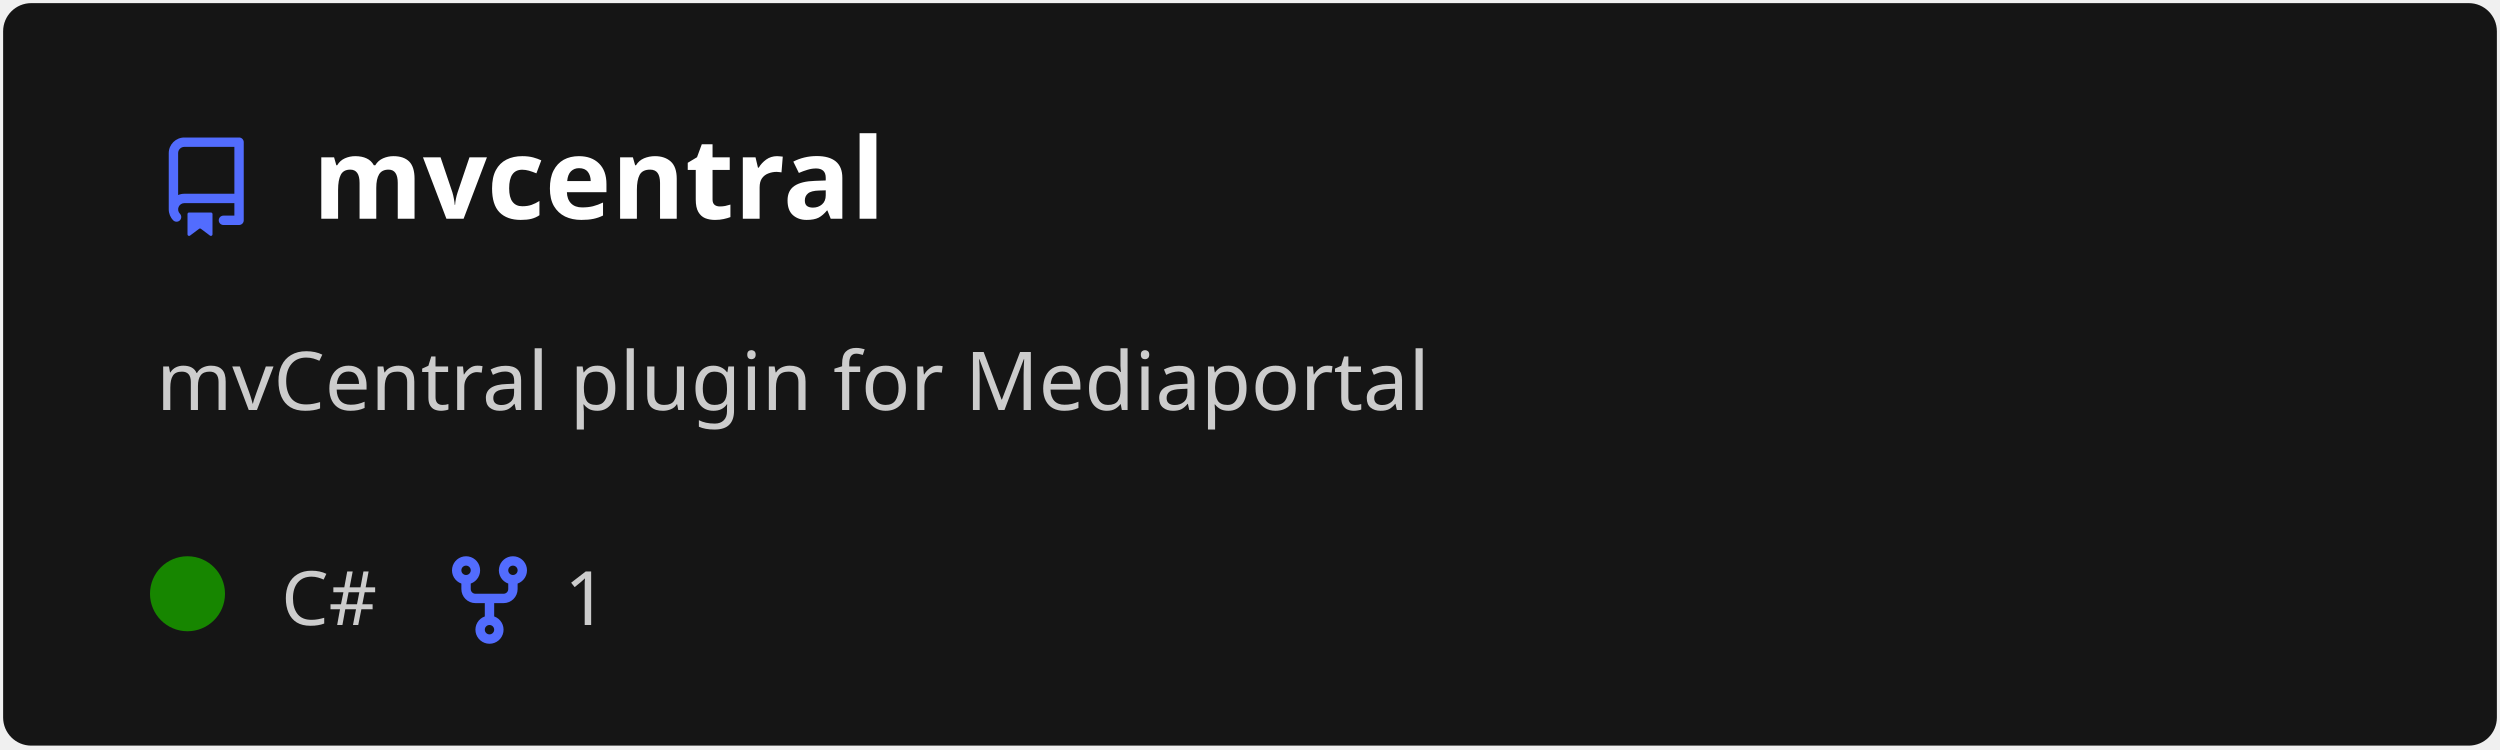
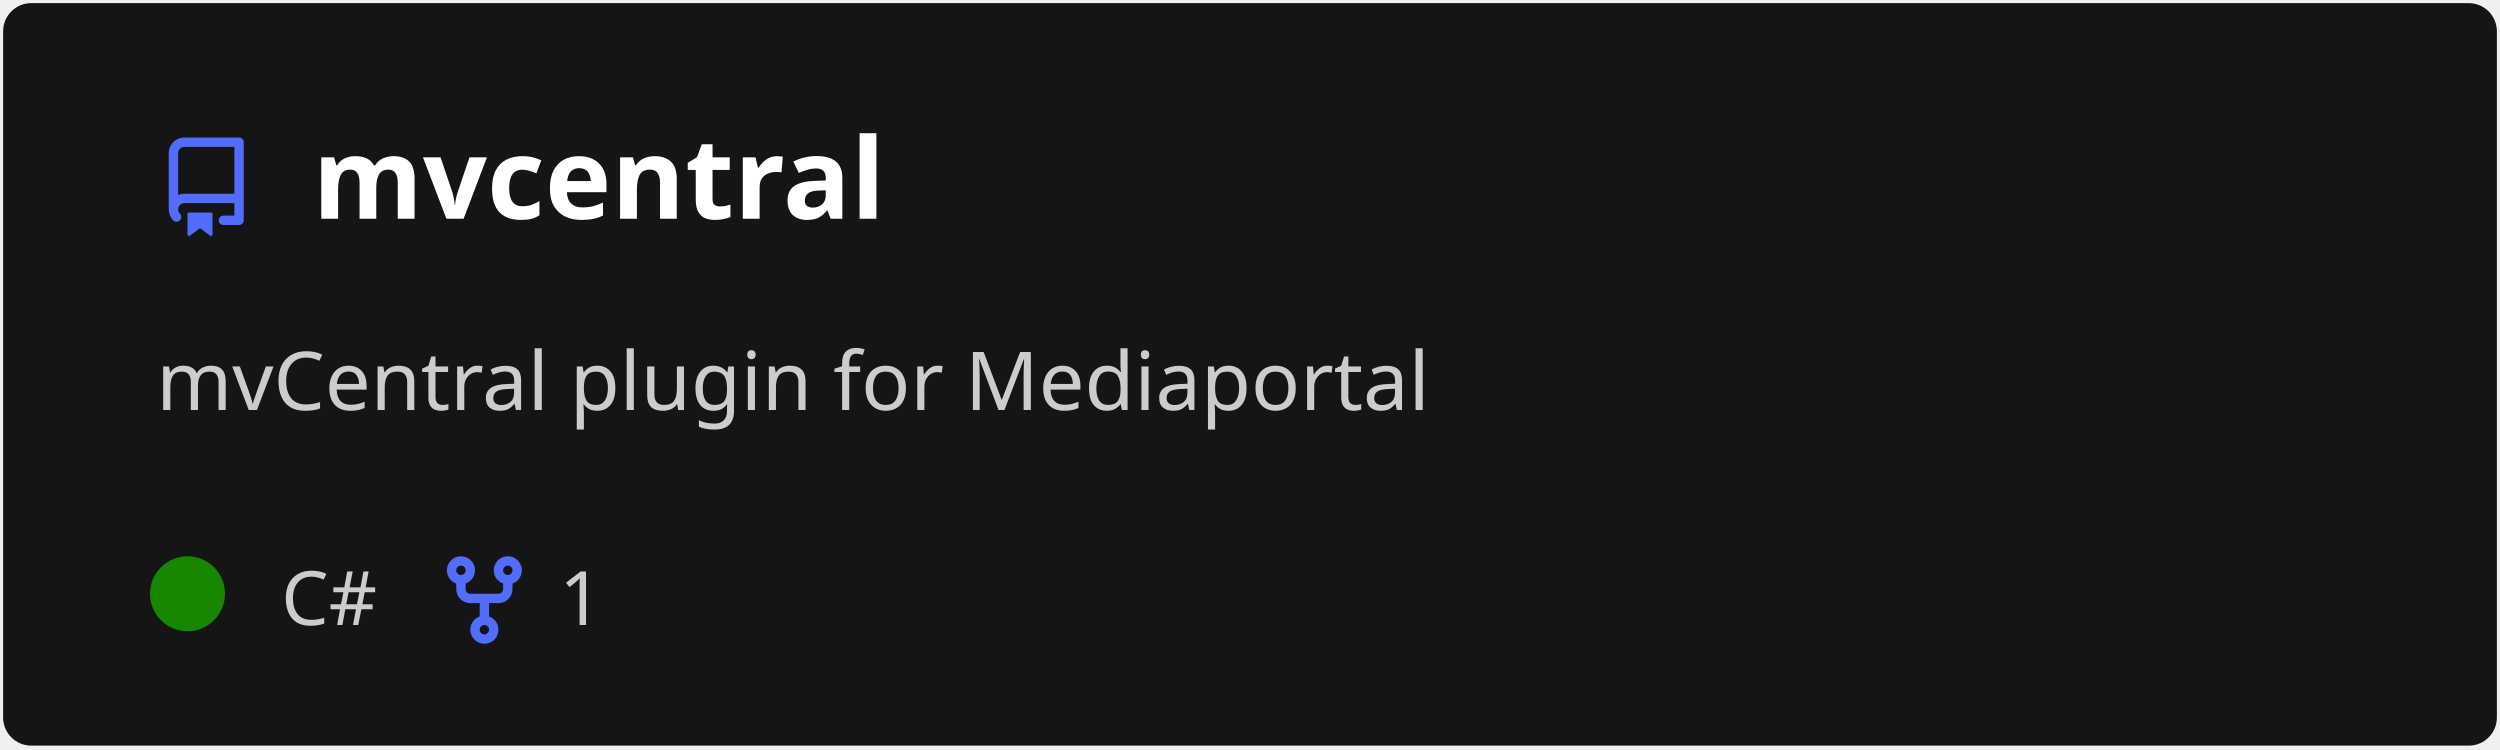
<svg xmlns="http://www.w3.org/2000/svg" width="400" height="120" viewBox="0 0 400 120" fill="none" role="img" aria-labelledby="descId">
  <style>
          .header {
            font: 600 18px 'Segoe UI', Ubuntu, Sans-Serif;
            fill: #fff;
            animation: fadeInAnimation 0.8s ease-in-out forwards;
          }
          @supports(-moz-appearance: auto) {
            /* Selector detects Firefox */
            .header { font-size: 15.5px; }
          }
          
-     .description { font: 400 13px 'Segoe UI', Ubuntu, Sans-Serif; fill: #ccc }
+     .description {
+       font: 400 13px 'Segoe UI', Ubuntu, Sans-Serif;fill: #ccc;
+       
+     }
    .gray { font: 400 12px 'Segoe UI', Ubuntu, Sans-Serif; fill: #ccc }
-     .icon { fill: #526cfe }
    .badge { font: 600 11px 'Segoe UI', Ubuntu, Sans-Serif; }
    .badge rect { opacity: 0.2 }
+ 
+     .stat { font: 400 12px 'Segoe UI', Ubuntu, Sans-Serif; fill: #ccc }
+     .stagger {
+       opacity: 0;
+       animation: fadeInAnimation 0.3s ease-in-out forwards;
+     }
+     .not_bold { font-weight: 400 }
+     .bold { font-weight: 700 }
+     .icon {
+       fill: #526cfe;
+       display: block;
+     }
  

          
      /* Animations */
      @keyframes scaleInAnimation {
        from {
          transform: translate(-5px, 5px) scale(0);
        }
        to {
          transform: translate(-5px, 5px) scale(1);
        }
      }
      @keyframes fadeInAnimation {
        from {
          opacity: 0;
        }
        to {
          opacity: 1;
        }
      }
    
          * { animation-duration: 0s !important; animation-delay: 0s !important; }
        </style>
  <rect data-testid="card-bg" x="0.5" y="0.5" rx="4.5" height="99%" stroke="#e4e2e2" width="399" fill="#151515" stroke-opacity="0" />
  <g data-testid="card-title" transform="translate(25, 35)">
    <g transform="translate(0, 0)">
      <svg class="icon" x="0" y="-13" viewBox="0 0 16 16" version="1.1" width="16" height="16">
        <path fill-rule="evenodd" d="M2 2.5A2.5 2.5 0 014.5 0h8.75a.75.75 0 01.75.75v12.5a.75.75 0 01-.75.75h-2.5a.75.75 0 110-1.5h1.75v-2h-8a1 1 0 00-.714 1.7.75.75 0 01-1.072 1.05A2.495 2.495 0 012 11.5v-9zm10.5-1V9h-8c-.356 0-.694.074-1 .208V2.5a1 1 0 011-1h8zM5 12.25v3.25a.25.25 0 00.4.2l1.45-1.087a.25.25 0 01.3 0L8.6 15.7a.25.25 0 00.4-.2v-3.25a.25.25 0 00-.25-.25h-3.5a.25.25 0 00-.25.25z" />
      </svg>
    </g>
    <g transform="translate(25, 0)">
      <text x="0" y="0" class="header" data-testid="header">mvcentral</text>
    </g>
  </g>
  <g data-testid="main-card-body" transform="translate(0, 55)">
    <text class="description" x="25" y="-5">
      <tspan dy="1.2em" x="25">mvCentral plugin for Mediaportal</tspan>
    </text>
    <g transform="translate(30, 45)">
      <g transform="translate(0, 0)">
        <g data-testid="primary-lang">
          <circle data-testid="lang-color" cx="0" cy="-5" r="6" fill="#178600" />
          <text data-testid="lang-name" class="gray" x="15">C#</text>
        </g>
      </g>
-       <g transform="translate(40.31875, 0)">
+       <g transform="translate(39.5, 0)">
        <g transform="translate(0, 0)">
          <svg class="icon" y="-12" viewBox="0 0 16 16" version="1.1" width="16" height="16">
            <path fill-rule="evenodd" d="M5 3.25a.75.75 0 11-1.5 0 .75.75 0 011.5 0zm0 2.122a2.25 2.25 0 10-1.5 0v.878A2.25 2.25 0 005.75 8.5h1.5v2.128a2.251 2.251 0 101.5 0V8.5h1.5a2.25 2.25 0 002.25-2.25v-.878a2.25 2.25 0 10-1.5 0v.878a.75.75 0 01-.75.75h-4.5A.75.75 0 015 6.25v-.878zm3.75 7.378a.75.75 0 11-1.5 0 .75.75 0 011.5 0zm3-8.75a.75.75 0 100-1.5.75.75 0 000 1.5z" />
          </svg>
        </g>
        <g transform="translate(20, 0)">
          <text data-testid="forkcount" class="gray">1</text>
        </g>
      </g>
    </g>
+     <svg x="0" y="0">
+       <g transform="translate(-3, 68)">
+       
+     </g>
+     </svg>
  </g>
</svg>
